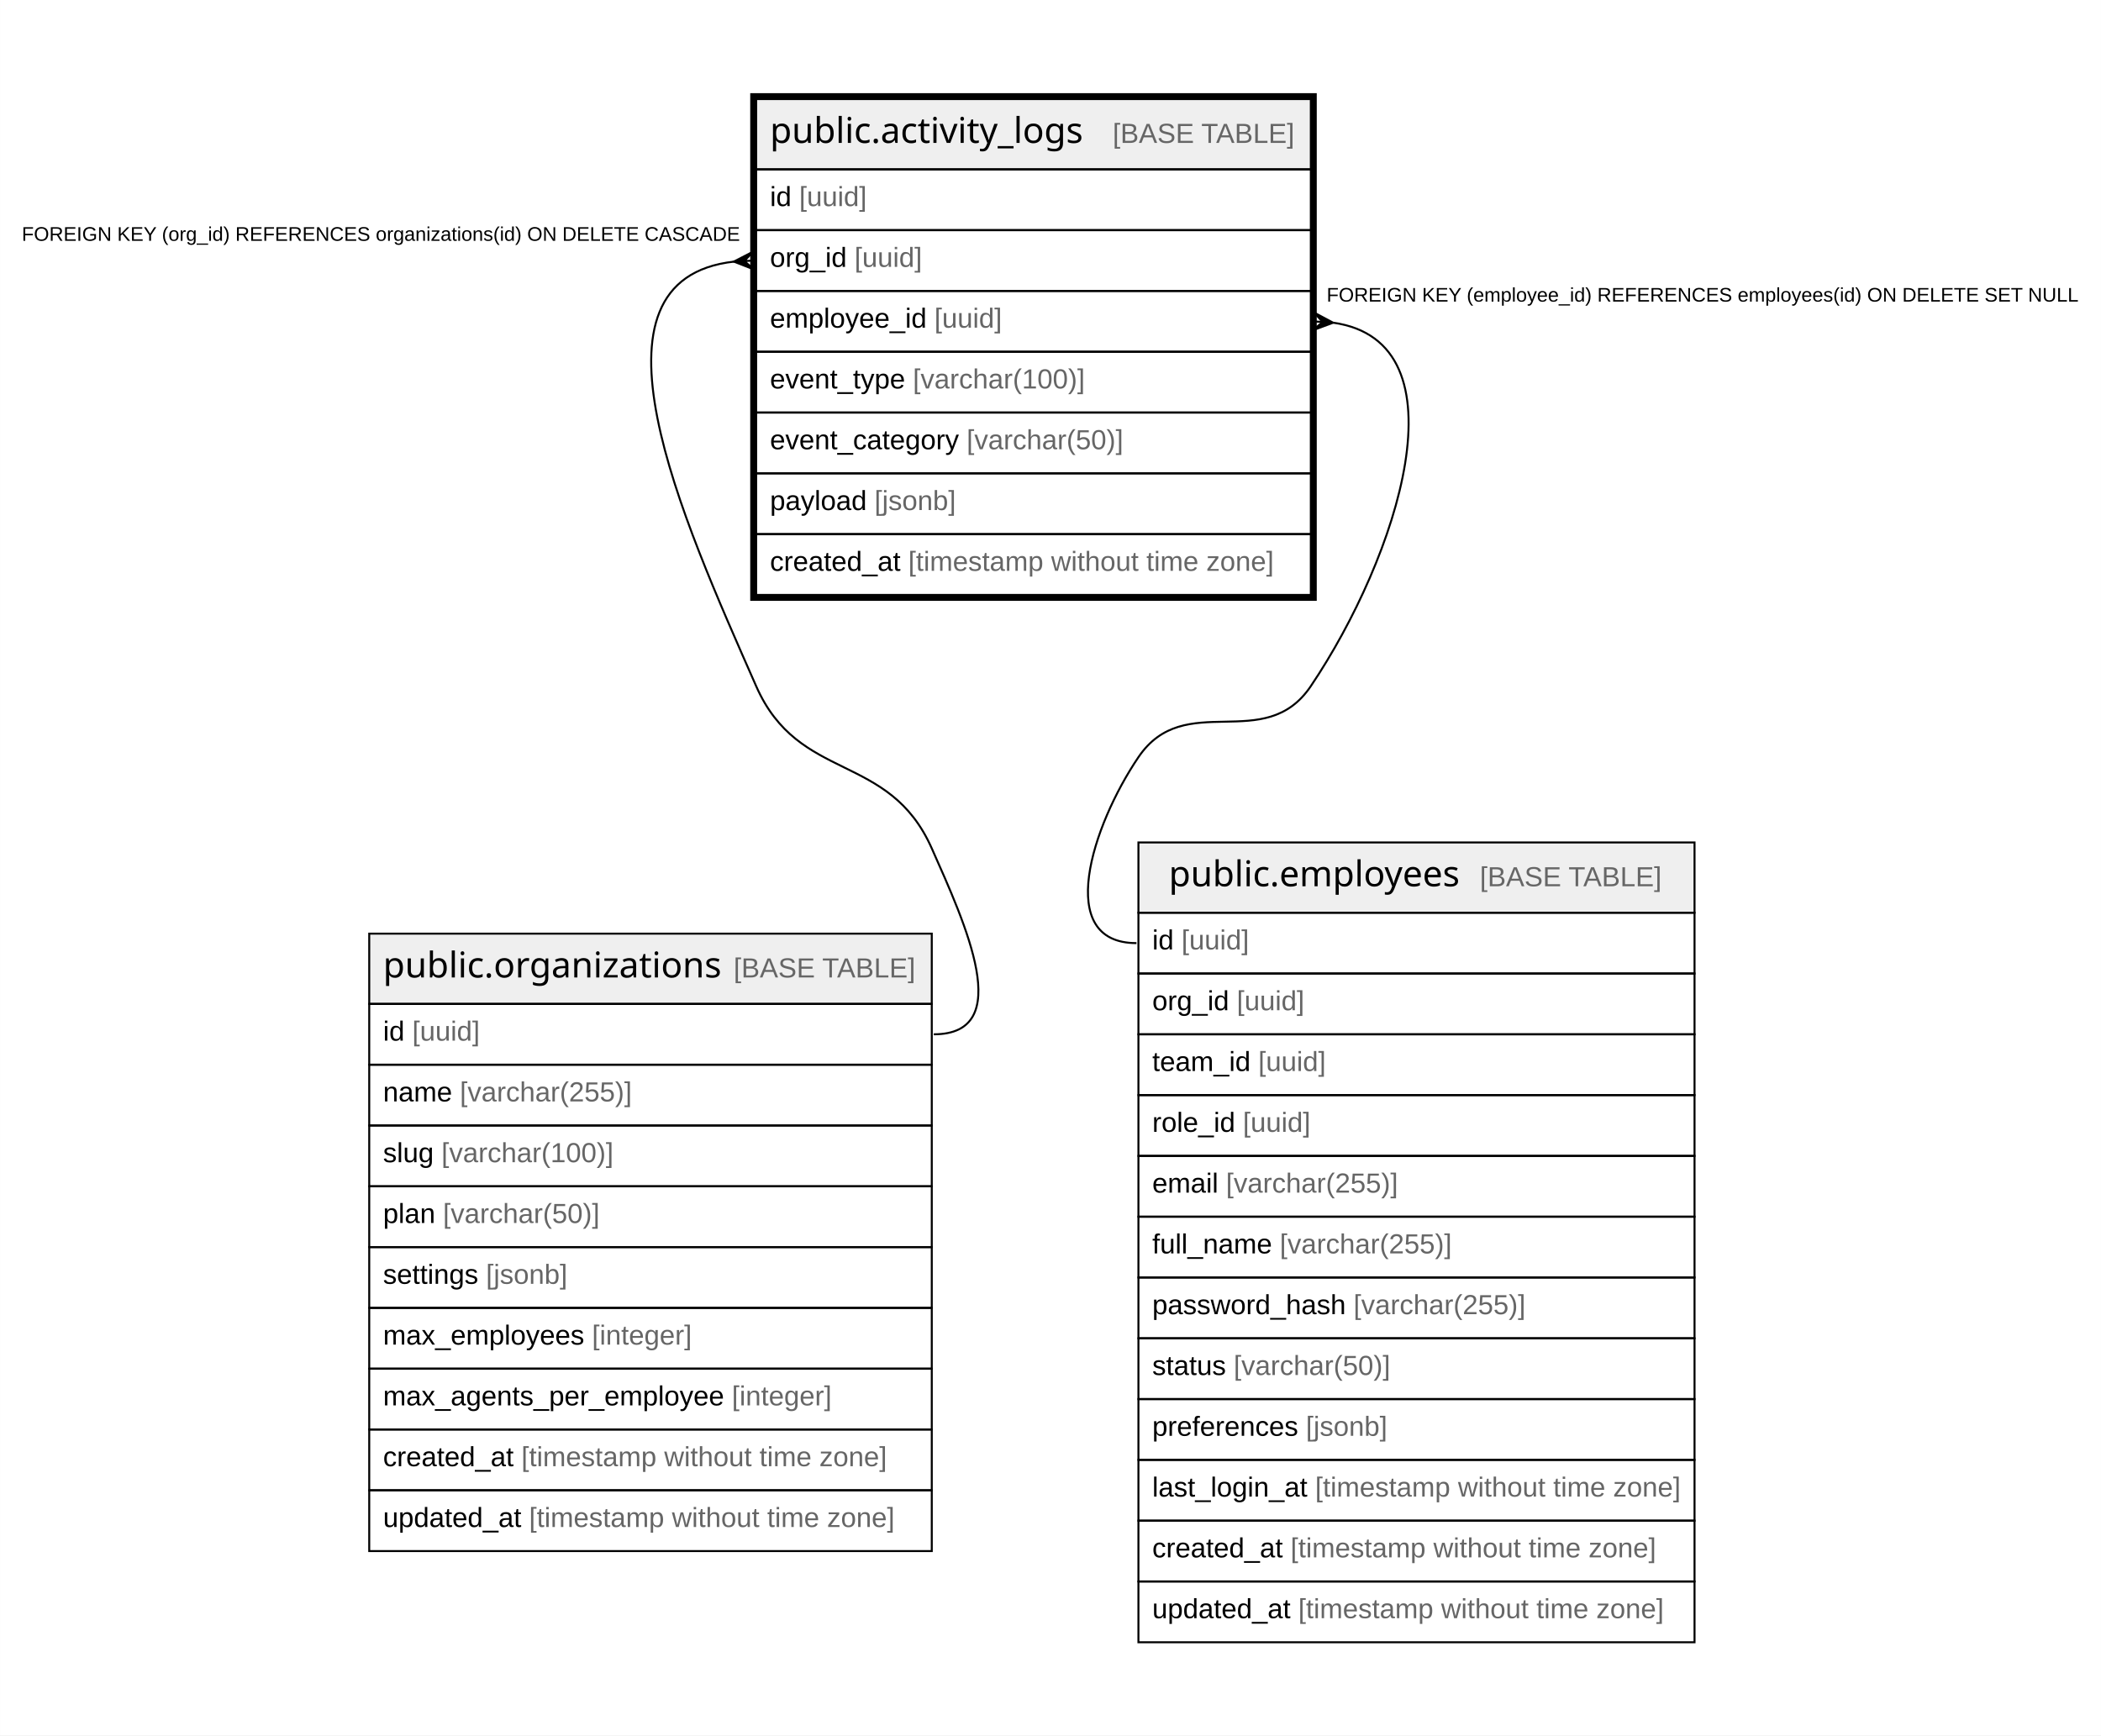
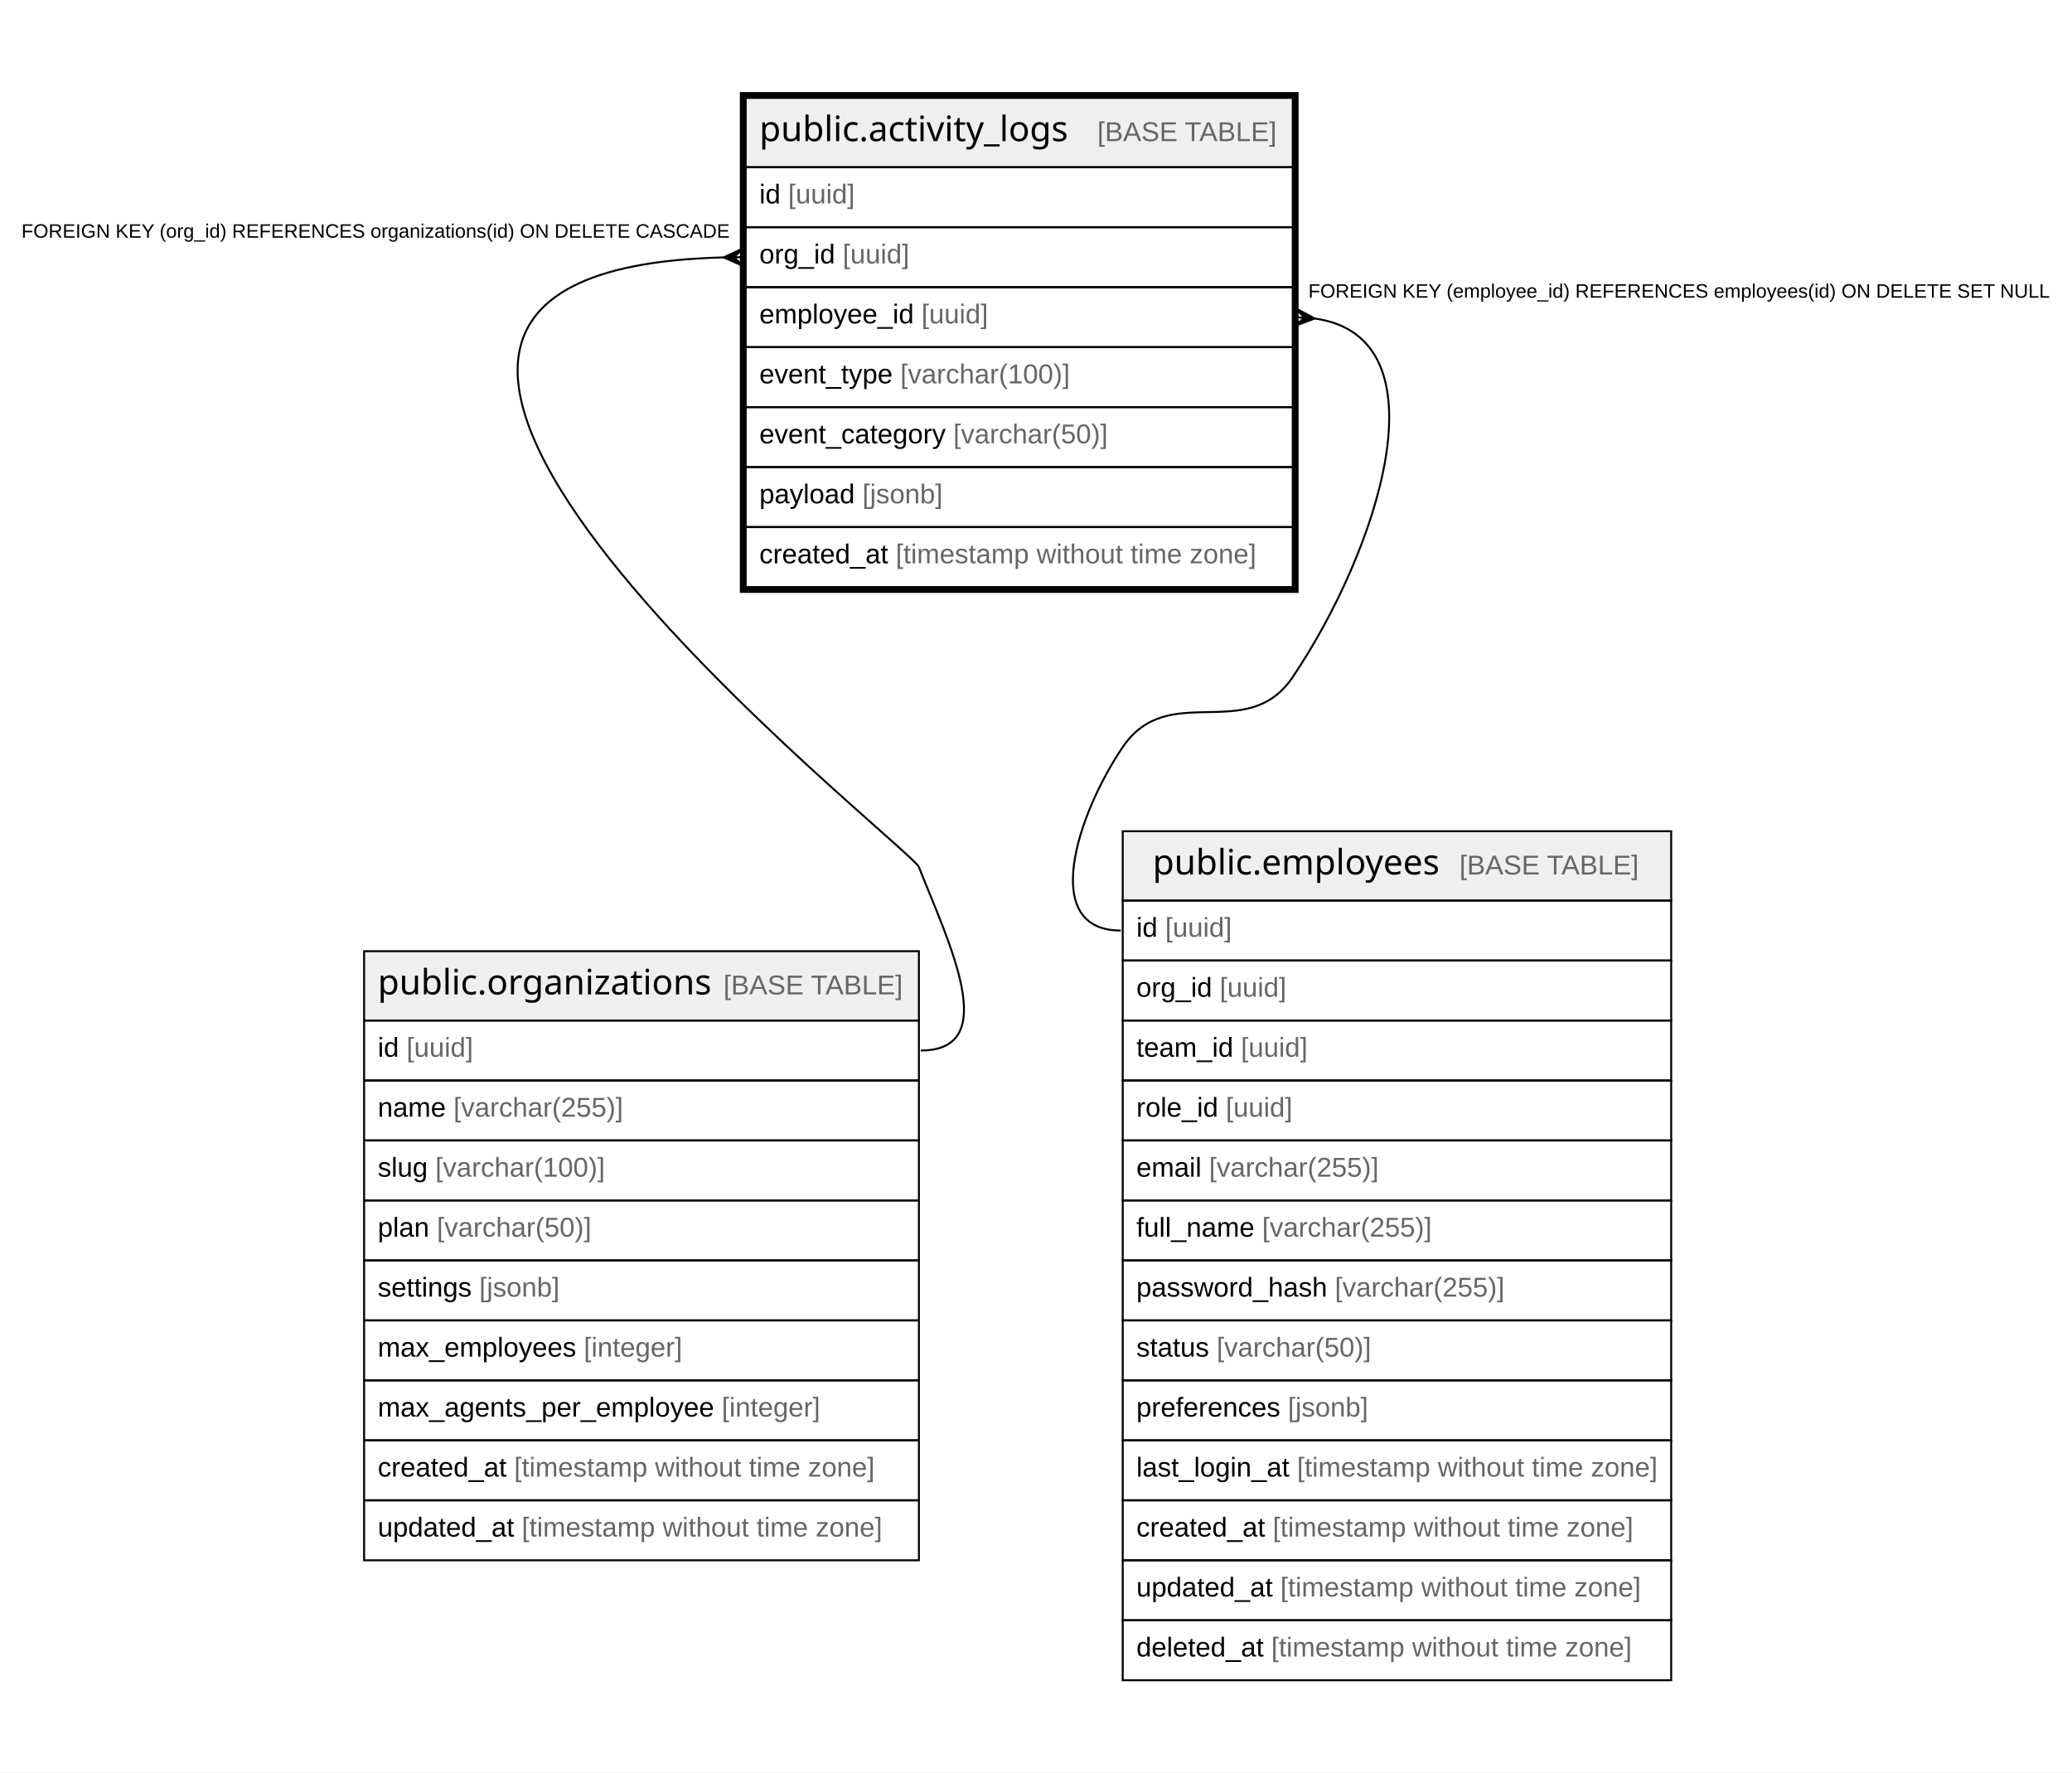
- <svg xmlns="http://www.w3.org/2000/svg" width="1064pt" height="879pt" viewBox="0.00 0.00 1064.18 879.20">
-   <g id="graph0" class="graph" transform="scale(1 1) rotate(0) translate(4 875.2)">
-     <polygon fill="white" stroke="none" points="-4,4 -4,-875.2 1060.18,-875.2 1060.18,4 -4,4" />
+ <svg xmlns="http://www.w3.org/2000/svg" width="1064pt" height="910pt" viewBox="0.00 0.00 1064.18 910.00">
+   <g id="graph0" class="graph" transform="scale(1 1) rotate(0) translate(4 906)">
+     <polygon fill="white" stroke="none" points="-4,4 -4,-906 1060.18,-906 1060.18,4 -4,4" />
    <g id="node1" class="node">
-       <polygon fill="#efefef" stroke="none" points="378.99,-789.4 378.99,-825 659.96,-825 659.96,-789.4 378.99,-789.4" />
-       <polygon fill="none" stroke="black" points="378.99,-789.4 378.99,-825 659.96,-825 659.96,-789.4 378.99,-789.4" />
-       <text text-anchor="start" x="385.99" y="-802.8" font-family="Arial Bold" font-size="18.00">public.activity_logs</text>
-       <text text-anchor="start" x="528.47" y="-802.8" font-family="Arial" font-size="14.00">    </text>
-       <text text-anchor="start" x="559.59" y="-802.8" font-family="Arial" font-size="14.00" fill="#666666">[BASE TABLE]</text>
+       <polygon fill="#efefef" stroke="none" points="378.99,-820.2 378.99,-855.8 659.96,-855.8 659.96,-820.2 378.99,-820.2" />
+       <polygon fill="none" stroke="black" points="378.99,-820.2 378.99,-855.8 659.96,-855.8 659.96,-820.2 378.99,-820.2" />
+       <text text-anchor="start" x="385.99" y="-833.6" font-family="Arial Bold" font-size="18.00">public.activity_logs</text>
+       <text text-anchor="start" x="528.47" y="-833.6" font-family="Arial" font-size="14.00">    </text>
+       <text text-anchor="start" x="559.59" y="-833.6" font-family="Arial" font-size="14.00" fill="#666666">[BASE TABLE]</text>
+       <polygon fill="none" stroke="black" points="378.99,-789.4 378.99,-820.2 659.96,-820.2 659.96,-789.4 378.99,-789.4" />
+       <text text-anchor="start" x="385.99" y="-801.6" font-family="Arial" font-size="14.00">id </text>
+       <text text-anchor="start" x="400.78" y="-801.6" font-family="Arial" font-size="14.00" fill="#666666">[uuid]</text>
      <polygon fill="none" stroke="black" points="378.99,-758.6 378.99,-789.4 659.96,-789.4 659.96,-758.6 378.99,-758.6" />
-       <text text-anchor="start" x="385.99" y="-770.8" font-family="Arial" font-size="14.00">id </text>
-       <text text-anchor="start" x="400.78" y="-770.8" font-family="Arial" font-size="14.00" fill="#666666">[uuid]</text>
+       <text text-anchor="start" x="385.99" y="-770.8" font-family="Arial" font-size="14.00">org_id </text>
+       <text text-anchor="start" x="428.8" y="-770.8" font-family="Arial" font-size="14.00" fill="#666666">[uuid]</text>
      <polygon fill="none" stroke="black" points="378.99,-727.8 378.99,-758.6 659.96,-758.6 659.96,-727.8 378.99,-727.8" />
-       <text text-anchor="start" x="385.99" y="-740" font-family="Arial" font-size="14.00">org_id </text>
-       <text text-anchor="start" x="428.8" y="-740" font-family="Arial" font-size="14.00" fill="#666666">[uuid]</text>
+       <text text-anchor="start" x="385.99" y="-740" font-family="Arial" font-size="14.00">employee_id </text>
+       <text text-anchor="start" x="469.26" y="-740" font-family="Arial" font-size="14.00" fill="#666666">[uuid]</text>
      <polygon fill="none" stroke="black" points="378.99,-697 378.99,-727.8 659.96,-727.8 659.96,-697 378.99,-697" />
-       <text text-anchor="start" x="385.99" y="-709.2" font-family="Arial" font-size="14.00">employee_id </text>
-       <text text-anchor="start" x="469.26" y="-709.2" font-family="Arial" font-size="14.00" fill="#666666">[uuid]</text>
+       <text text-anchor="start" x="385.99" y="-709.2" font-family="Arial" font-size="14.00">event_type </text>
+       <text text-anchor="start" x="458.38" y="-709.2" font-family="Arial" font-size="14.00" fill="#666666">[varchar(100)]</text>
      <polygon fill="none" stroke="black" points="378.99,-666.2 378.99,-697 659.96,-697 659.96,-666.2 378.99,-666.2" />
-       <text text-anchor="start" x="385.99" y="-678.4" font-family="Arial" font-size="14.00">event_type </text>
-       <text text-anchor="start" x="458.38" y="-678.4" font-family="Arial" font-size="14.00" fill="#666666">[varchar(100)]</text>
+       <text text-anchor="start" x="385.99" y="-678.4" font-family="Arial" font-size="14.00">event_category </text>
+       <text text-anchor="start" x="485.61" y="-678.4" font-family="Arial" font-size="14.00" fill="#666666">[varchar(50)]</text>
      <polygon fill="none" stroke="black" points="378.99,-635.4 378.99,-666.2 659.96,-666.2 659.96,-635.4 378.99,-635.4" />
-       <text text-anchor="start" x="385.99" y="-647.6" font-family="Arial" font-size="14.00">event_category </text>
-       <text text-anchor="start" x="485.61" y="-647.6" font-family="Arial" font-size="14.00" fill="#666666">[varchar(50)]</text>
+       <text text-anchor="start" x="385.99" y="-647.6" font-family="Arial" font-size="14.00">payload </text>
+       <text text-anchor="start" x="438.92" y="-647.6" font-family="Arial" font-size="14.00" fill="#666666">[jsonb]</text>
      <polygon fill="none" stroke="black" points="378.99,-604.6 378.99,-635.4 659.96,-635.4 659.96,-604.6 378.99,-604.6" />
-       <text text-anchor="start" x="385.99" y="-616.8" font-family="Arial" font-size="14.00">payload </text>
-       <text text-anchor="start" x="438.92" y="-616.8" font-family="Arial" font-size="14.00" fill="#666666">[jsonb]</text>
-       <polygon fill="none" stroke="black" points="378.99,-573.8 378.99,-604.6 659.96,-604.6 659.96,-573.8 378.99,-573.8" />
-       <text text-anchor="start" x="385.99" y="-586" font-family="Arial" font-size="14.00">created_at </text>
-       <text text-anchor="start" x="456.04" y="-586" font-family="Arial" font-size="14.00" fill="#666666">[timestamp without time zone]</text>
-       <polygon fill="none" stroke="black" stroke-width="3" points="377.49,-572.3 377.49,-826.5 661.46,-826.5 661.46,-572.3 377.49,-572.3" />
+       <text text-anchor="start" x="385.99" y="-616.8" font-family="Arial" font-size="14.00">created_at </text>
+       <text text-anchor="start" x="456.04" y="-616.8" font-family="Arial" font-size="14.00" fill="#666666">[timestamp without time zone]</text>
+       <polygon fill="none" stroke="black" stroke-width="3" points="377.49,-603.1 377.49,-857.3 661.46,-857.3 661.46,-603.1 377.49,-603.1" />
    </g>
    <g id="node2" class="node">
-       <polygon fill="#efefef" stroke="none" points="183,-366.6 183,-402.2 467.95,-402.2 467.95,-366.6 183,-366.6" />
-       <polygon fill="none" stroke="black" points="183,-366.6 183,-402.2 467.95,-402.2 467.95,-366.6 183,-366.6" />
-       <text text-anchor="start" x="190" y="-380" font-family="Arial Bold" font-size="18.00">public.organizations</text>
-       <text text-anchor="start" x="336.46" y="-380" font-family="Arial" font-size="14.00">    </text>
-       <text text-anchor="start" x="367.58" y="-380" font-family="Arial" font-size="14.00" fill="#666666">[BASE TABLE]</text>
-       <polygon fill="none" stroke="black" points="183,-335.8 183,-366.6 467.95,-366.6 467.95,-335.8 183,-335.8" />
-       <text text-anchor="start" x="190" y="-348" font-family="Arial" font-size="14.00">id </text>
-       <text text-anchor="start" x="204.78" y="-348" font-family="Arial" font-size="14.00" fill="#666666">[uuid]</text>
-       <polygon fill="none" stroke="black" points="183,-305 183,-335.8 467.95,-335.8 467.95,-305 183,-305" />
-       <text text-anchor="start" x="190" y="-317.2" font-family="Arial" font-size="14.00">name </text>
-       <text text-anchor="start" x="228.91" y="-317.2" font-family="Arial" font-size="14.00" fill="#666666">[varchar(255)]</text>
-       <polygon fill="none" stroke="black" points="183,-274.2 183,-305 467.95,-305 467.95,-274.2 183,-274.2" />
-       <text text-anchor="start" x="190" y="-286.4" font-family="Arial" font-size="14.00">slug </text>
-       <text text-anchor="start" x="219.57" y="-286.4" font-family="Arial" font-size="14.00" fill="#666666">[varchar(100)]</text>
-       <polygon fill="none" stroke="black" points="183,-243.4 183,-274.2 467.95,-274.2 467.95,-243.4 183,-243.4" />
-       <text text-anchor="start" x="190" y="-255.6" font-family="Arial" font-size="14.00">plan </text>
-       <text text-anchor="start" x="220.36" y="-255.6" font-family="Arial" font-size="14.00" fill="#666666">[varchar(50)]</text>
-       <polygon fill="none" stroke="black" points="183,-212.6 183,-243.4 467.95,-243.4 467.95,-212.6 183,-212.6" />
-       <text text-anchor="start" x="190" y="-224.8" font-family="Arial" font-size="14.00">settings </text>
-       <text text-anchor="start" x="242.14" y="-224.8" font-family="Arial" font-size="14.00" fill="#666666">[jsonb]</text>
-       <polygon fill="none" stroke="black" points="183,-181.8 183,-212.6 467.95,-212.6 467.95,-181.8 183,-181.8" />
-       <text text-anchor="start" x="190" y="-194" font-family="Arial" font-size="14.00">max_employees </text>
-       <text text-anchor="start" x="295.83" y="-194" font-family="Arial" font-size="14.00" fill="#666666">[integer]</text>
-       <polygon fill="none" stroke="black" points="183,-151 183,-181.8 467.95,-181.8 467.95,-151 183,-151" />
-       <text text-anchor="start" x="190" y="-163.2" font-family="Arial" font-size="14.00">max_agents_per_employee </text>
-       <text text-anchor="start" x="366.67" y="-163.2" font-family="Arial" font-size="14.00" fill="#666666">[integer]</text>
-       <polygon fill="none" stroke="black" points="183,-120.2 183,-151 467.95,-151 467.95,-120.2 183,-120.2" />
-       <text text-anchor="start" x="190" y="-132.4" font-family="Arial" font-size="14.00">created_at </text>
-       <text text-anchor="start" x="260.05" y="-132.4" font-family="Arial" font-size="14.00" fill="#666666">[timestamp without time zone]</text>
-       <polygon fill="none" stroke="black" points="183,-89.4 183,-120.2 467.95,-120.2 467.95,-89.4 183,-89.4" />
-       <text text-anchor="start" x="190" y="-101.6" font-family="Arial" font-size="14.00">updated_at </text>
-       <text text-anchor="start" x="263.96" y="-101.6" font-family="Arial" font-size="14.00" fill="#666666">[timestamp without time zone]</text>
+       <polygon fill="#efefef" stroke="none" points="183,-382 183,-417.6 467.95,-417.6 467.95,-382 183,-382" />
+       <polygon fill="none" stroke="black" points="183,-382 183,-417.6 467.95,-417.6 467.95,-382 183,-382" />
+       <text text-anchor="start" x="190" y="-395.4" font-family="Arial Bold" font-size="18.00">public.organizations</text>
+       <text text-anchor="start" x="336.46" y="-395.4" font-family="Arial" font-size="14.00">    </text>
+       <text text-anchor="start" x="367.58" y="-395.4" font-family="Arial" font-size="14.00" fill="#666666">[BASE TABLE]</text>
+       <polygon fill="none" stroke="black" points="183,-351.2 183,-382 467.95,-382 467.95,-351.2 183,-351.2" />
+       <text text-anchor="start" x="190" y="-363.4" font-family="Arial" font-size="14.00">id </text>
+       <text text-anchor="start" x="204.78" y="-363.4" font-family="Arial" font-size="14.00" fill="#666666">[uuid]</text>
+       <polygon fill="none" stroke="black" points="183,-320.4 183,-351.2 467.95,-351.2 467.95,-320.4 183,-320.4" />
+       <text text-anchor="start" x="190" y="-332.6" font-family="Arial" font-size="14.00">name </text>
+       <text text-anchor="start" x="228.91" y="-332.6" font-family="Arial" font-size="14.00" fill="#666666">[varchar(255)]</text>
+       <polygon fill="none" stroke="black" points="183,-289.6 183,-320.4 467.95,-320.4 467.95,-289.6 183,-289.6" />
+       <text text-anchor="start" x="190" y="-301.8" font-family="Arial" font-size="14.00">slug </text>
+       <text text-anchor="start" x="219.57" y="-301.8" font-family="Arial" font-size="14.00" fill="#666666">[varchar(100)]</text>
+       <polygon fill="none" stroke="black" points="183,-258.8 183,-289.6 467.95,-289.6 467.95,-258.8 183,-258.8" />
+       <text text-anchor="start" x="190" y="-271" font-family="Arial" font-size="14.00">plan </text>
+       <text text-anchor="start" x="220.36" y="-271" font-family="Arial" font-size="14.00" fill="#666666">[varchar(50)]</text>
+       <polygon fill="none" stroke="black" points="183,-228 183,-258.8 467.95,-258.8 467.95,-228 183,-228" />
+       <text text-anchor="start" x="190" y="-240.2" font-family="Arial" font-size="14.00">settings </text>
+       <text text-anchor="start" x="242.14" y="-240.2" font-family="Arial" font-size="14.00" fill="#666666">[jsonb]</text>
+       <polygon fill="none" stroke="black" points="183,-197.2 183,-228 467.95,-228 467.95,-197.2 183,-197.2" />
+       <text text-anchor="start" x="190" y="-209.4" font-family="Arial" font-size="14.00">max_employees </text>
+       <text text-anchor="start" x="295.83" y="-209.4" font-family="Arial" font-size="14.00" fill="#666666">[integer]</text>
+       <polygon fill="none" stroke="black" points="183,-166.4 183,-197.2 467.95,-197.2 467.95,-166.4 183,-166.4" />
+       <text text-anchor="start" x="190" y="-178.6" font-family="Arial" font-size="14.00">max_agents_per_employee </text>
+       <text text-anchor="start" x="366.67" y="-178.6" font-family="Arial" font-size="14.00" fill="#666666">[integer]</text>
+       <polygon fill="none" stroke="black" points="183,-135.6 183,-166.4 467.95,-166.4 467.95,-135.6 183,-135.6" />
+       <text text-anchor="start" x="190" y="-147.8" font-family="Arial" font-size="14.00">created_at </text>
+       <text text-anchor="start" x="260.05" y="-147.8" font-family="Arial" font-size="14.00" fill="#666666">[timestamp without time zone]</text>
+       <polygon fill="none" stroke="black" points="183,-104.8 183,-135.6 467.95,-135.6 467.95,-104.8 183,-104.8" />
+       <text text-anchor="start" x="190" y="-117" font-family="Arial" font-size="14.00">updated_at </text>
+       <text text-anchor="start" x="263.96" y="-117" font-family="Arial" font-size="14.00" fill="#666666">[timestamp without time zone]</text>
    </g>
    <g id="edge1" class="edge">
-       <path fill="none" stroke="black" d="M367.95,-742.68C286.46,-733.76 341.81,-612.04 378.99,-527.6 400.68,-478.33 446.11,-494.6 467.95,-445.4 484.93,-407.13 510.82,-351.2 468.95,-351.2" />
-       <polygon fill="black" stroke="black" points="367.67,-742.67 377.42,-747.68 373,-742.94 377.32,-743.17 377.32,-743.17 377.32,-743.17 373,-742.94 377.89,-738.69 367.67,-742.67" />
-       <text text-anchor="start" x="7" y="-753.2" font-family="Arial" font-size="10.00">FOREIGN KEY (org_id) REFERENCES organizations(id) ON DELETE CASCADE</text>
+       <path fill="none" stroke="black" d="M367.57,-773.88C82.54,-766.96 463.64,-471.74 467.95,-460.8 483.28,-421.84 510.82,-366.6 468.95,-366.6" />
+       <polygon fill="black" stroke="black" points="367.66,-773.88 377.6,-778.5 372.99,-773.94 377.32,-773.99 377.32,-773.99 377.32,-773.99 372.99,-773.94 377.71,-769.5 367.66,-773.88" />
+       <text text-anchor="start" x="7" y="-784" font-family="Arial" font-size="10.00">FOREIGN KEY (org_id) REFERENCES organizations(id) ON DELETE CASCADE</text>
    </g>
    <g id="node3" class="node">
-       <polygon fill="#efefef" stroke="none" points="572.63,-412.8 572.63,-448.4 854.32,-448.4 854.32,-412.8 572.63,-412.8" />
-       <polygon fill="none" stroke="black" points="572.63,-412.8 572.63,-448.4 854.32,-448.4 854.32,-412.8 572.63,-412.8" />
-       <text text-anchor="start" x="588" y="-426.2" font-family="Arial Bold" font-size="18.00">public.employees</text>
-       <text text-anchor="start" x="714.46" y="-426.2" font-family="Arial" font-size="14.00">    </text>
-       <text text-anchor="start" x="745.58" y="-426.2" font-family="Arial" font-size="14.00" fill="#666666">[BASE TABLE]</text>
+       <polygon fill="#efefef" stroke="none" points="572.63,-443.6 572.63,-479.2 854.32,-479.2 854.32,-443.6 572.63,-443.6" />
+       <polygon fill="none" stroke="black" points="572.63,-443.6 572.63,-479.2 854.32,-479.2 854.32,-443.6 572.63,-443.6" />
+       <text text-anchor="start" x="588" y="-457" font-family="Arial Bold" font-size="18.00">public.employees</text>
+       <text text-anchor="start" x="714.46" y="-457" font-family="Arial" font-size="14.00">    </text>
+       <text text-anchor="start" x="745.58" y="-457" font-family="Arial" font-size="14.00" fill="#666666">[BASE TABLE]</text>
+       <polygon fill="none" stroke="black" points="572.63,-412.8 572.63,-443.6 854.32,-443.6 854.32,-412.8 572.63,-412.8" />
+       <text text-anchor="start" x="579.63" y="-425" font-family="Arial" font-size="14.00">id </text>
+       <text text-anchor="start" x="594.42" y="-425" font-family="Arial" font-size="14.00" fill="#666666">[uuid]</text>
      <polygon fill="none" stroke="black" points="572.63,-382 572.63,-412.8 854.32,-412.8 854.32,-382 572.63,-382" />
-       <text text-anchor="start" x="579.63" y="-394.2" font-family="Arial" font-size="14.00">id </text>
-       <text text-anchor="start" x="594.42" y="-394.2" font-family="Arial" font-size="14.00" fill="#666666">[uuid]</text>
+       <text text-anchor="start" x="579.63" y="-394.2" font-family="Arial" font-size="14.00">org_id </text>
+       <text text-anchor="start" x="622.44" y="-394.2" font-family="Arial" font-size="14.00" fill="#666666">[uuid]</text>
      <polygon fill="none" stroke="black" points="572.63,-351.2 572.63,-382 854.32,-382 854.32,-351.2 572.63,-351.2" />
-       <text text-anchor="start" x="579.63" y="-363.4" font-family="Arial" font-size="14.00">org_id </text>
-       <text text-anchor="start" x="622.44" y="-363.4" font-family="Arial" font-size="14.00" fill="#666666">[uuid]</text>
+       <text text-anchor="start" x="579.63" y="-363.4" font-family="Arial" font-size="14.00">team_id </text>
+       <text text-anchor="start" x="633.33" y="-363.4" font-family="Arial" font-size="14.00" fill="#666666">[uuid]</text>
      <polygon fill="none" stroke="black" points="572.63,-320.4 572.63,-351.2 854.32,-351.2 854.32,-320.4 572.63,-320.4" />
-       <text text-anchor="start" x="579.63" y="-332.6" font-family="Arial" font-size="14.00">team_id </text>
-       <text text-anchor="start" x="633.33" y="-332.6" font-family="Arial" font-size="14.00" fill="#666666">[uuid]</text>
+       <text text-anchor="start" x="579.63" y="-332.6" font-family="Arial" font-size="14.00">role_id </text>
+       <text text-anchor="start" x="625.55" y="-332.6" font-family="Arial" font-size="14.00" fill="#666666">[uuid]</text>
      <polygon fill="none" stroke="black" points="572.63,-289.6 572.63,-320.4 854.32,-320.4 854.32,-289.6 572.63,-289.6" />
-       <text text-anchor="start" x="579.63" y="-301.8" font-family="Arial" font-size="14.00">role_id </text>
-       <text text-anchor="start" x="625.55" y="-301.8" font-family="Arial" font-size="14.00" fill="#666666">[uuid]</text>
+       <text text-anchor="start" x="579.63" y="-301.8" font-family="Arial" font-size="14.00">email </text>
+       <text text-anchor="start" x="616.97" y="-301.8" font-family="Arial" font-size="14.00" fill="#666666">[varchar(255)]</text>
      <polygon fill="none" stroke="black" points="572.63,-258.8 572.63,-289.6 854.32,-289.6 854.32,-258.8 572.63,-258.8" />
-       <text text-anchor="start" x="579.63" y="-271" font-family="Arial" font-size="14.00">email </text>
-       <text text-anchor="start" x="616.97" y="-271" font-family="Arial" font-size="14.00" fill="#666666">[varchar(255)]</text>
+       <text text-anchor="start" x="579.63" y="-271" font-family="Arial" font-size="14.00">full_name </text>
+       <text text-anchor="start" x="644.22" y="-271" font-family="Arial" font-size="14.00" fill="#666666">[varchar(255)]</text>
      <polygon fill="none" stroke="black" points="572.63,-228 572.63,-258.8 854.32,-258.8 854.32,-228 572.63,-228" />
-       <text text-anchor="start" x="579.63" y="-240.2" font-family="Arial" font-size="14.00">full_name </text>
-       <text text-anchor="start" x="644.22" y="-240.2" font-family="Arial" font-size="14.00" fill="#666666">[varchar(255)]</text>
+       <text text-anchor="start" x="579.63" y="-240.2" font-family="Arial" font-size="14.00">password_hash </text>
+       <text text-anchor="start" x="681.58" y="-240.2" font-family="Arial" font-size="14.00" fill="#666666">[varchar(255)]</text>
      <polygon fill="none" stroke="black" points="572.63,-197.2 572.63,-228 854.32,-228 854.32,-197.2 572.63,-197.2" />
-       <text text-anchor="start" x="579.63" y="-209.4" font-family="Arial" font-size="14.00">password_hash </text>
-       <text text-anchor="start" x="681.58" y="-209.4" font-family="Arial" font-size="14.00" fill="#666666">[varchar(255)]</text>
+       <text text-anchor="start" x="579.63" y="-209.4" font-family="Arial" font-size="14.00">status </text>
+       <text text-anchor="start" x="620.87" y="-209.4" font-family="Arial" font-size="14.00" fill="#666666">[varchar(50)]</text>
      <polygon fill="none" stroke="black" points="572.63,-166.4 572.63,-197.2 854.32,-197.2 854.32,-166.4 572.63,-166.4" />
-       <text text-anchor="start" x="579.63" y="-178.6" font-family="Arial" font-size="14.00">status </text>
-       <text text-anchor="start" x="620.87" y="-178.6" font-family="Arial" font-size="14.00" fill="#666666">[varchar(50)]</text>
+       <text text-anchor="start" x="579.63" y="-178.6" font-family="Arial" font-size="14.00">preferences </text>
+       <text text-anchor="start" x="657.45" y="-178.6" font-family="Arial" font-size="14.00" fill="#666666">[jsonb]</text>
      <polygon fill="none" stroke="black" points="572.63,-135.6 572.63,-166.4 854.32,-166.4 854.32,-135.6 572.63,-135.6" />
-       <text text-anchor="start" x="579.63" y="-147.8" font-family="Arial" font-size="14.00">preferences </text>
-       <text text-anchor="start" x="657.45" y="-147.8" font-family="Arial" font-size="14.00" fill="#666666">[jsonb]</text>
+       <text text-anchor="start" x="579.63" y="-147.8" font-family="Arial" font-size="14.00">last_login_at </text>
+       <text text-anchor="start" x="662.13" y="-147.8" font-family="Arial" font-size="14.00" fill="#666666">[timestamp without time zone]</text>
      <polygon fill="none" stroke="black" points="572.63,-104.8 572.63,-135.6 854.32,-135.6 854.32,-104.8 572.63,-104.8" />
-       <text text-anchor="start" x="579.63" y="-117" font-family="Arial" font-size="14.00">last_login_at </text>
-       <text text-anchor="start" x="662.13" y="-117" font-family="Arial" font-size="14.00" fill="#666666">[timestamp without time zone]</text>
+       <text text-anchor="start" x="579.63" y="-117" font-family="Arial" font-size="14.00">created_at </text>
+       <text text-anchor="start" x="649.68" y="-117" font-family="Arial" font-size="14.00" fill="#666666">[timestamp without time zone]</text>
      <polygon fill="none" stroke="black" points="572.63,-74 572.63,-104.8 854.32,-104.8 854.32,-74 572.63,-74" />
-       <text text-anchor="start" x="579.63" y="-86.2" font-family="Arial" font-size="14.00">created_at </text>
-       <text text-anchor="start" x="649.68" y="-86.2" font-family="Arial" font-size="14.00" fill="#666666">[timestamp without time zone]</text>
+       <text text-anchor="start" x="579.63" y="-86.2" font-family="Arial" font-size="14.00">updated_at </text>
+       <text text-anchor="start" x="653.59" y="-86.2" font-family="Arial" font-size="14.00" fill="#666666">[timestamp without time zone]</text>
      <polygon fill="none" stroke="black" points="572.63,-43.2 572.63,-74 854.32,-74 854.32,-43.2 572.63,-43.2" />
-       <text text-anchor="start" x="579.63" y="-55.4" font-family="Arial" font-size="14.00">updated_at </text>
-       <text text-anchor="start" x="653.59" y="-55.4" font-family="Arial" font-size="14.00" fill="#666666">[timestamp without time zone]</text>
+       <text text-anchor="start" x="579.63" y="-55.4" font-family="Arial" font-size="14.00">deleted_at </text>
+       <text text-anchor="start" x="648.91" y="-55.4" font-family="Arial" font-size="14.00" fill="#666666">[timestamp without time zone]</text>
    </g>
    <g id="edge2" class="edge">
-       <path fill="none" stroke="black" d="M671.31,-711.71C739.73,-702.02 703.77,-592.67 659.96,-527.6 636.51,-492.78 596.17,-526.36 572.63,-491.6 549.15,-456.93 529.76,-397.4 571.63,-397.4" />
-       <polygon fill="black" stroke="black" points="671.27,-711.71 660.99,-707.89 665.95,-712.07 661.63,-712.36 661.63,-712.36 661.63,-712.36 665.95,-712.07 661.59,-716.87 671.27,-711.71" />
-       <text text-anchor="start" x="667.96" y="-722.4" font-family="Arial" font-size="10.00">FOREIGN KEY (employee_id) REFERENCES employees(id) ON DELETE SET NULL</text>
+       <path fill="none" stroke="black" d="M671.31,-742.51C739.73,-732.82 703.77,-623.47 659.96,-558.4 636.51,-523.58 596.17,-557.16 572.63,-522.4 549.15,-487.73 529.76,-428.2 571.63,-428.2" />
+       <polygon fill="black" stroke="black" points="671.27,-742.51 660.99,-738.69 665.95,-742.87 661.63,-743.16 661.63,-743.16 661.63,-743.16 665.95,-742.87 661.59,-747.67 671.27,-742.51" />
+       <text text-anchor="start" x="667.96" y="-753.2" font-family="Arial" font-size="10.00">FOREIGN KEY (employee_id) REFERENCES employees(id) ON DELETE SET NULL</text>
    </g>
  </g>
</svg>
